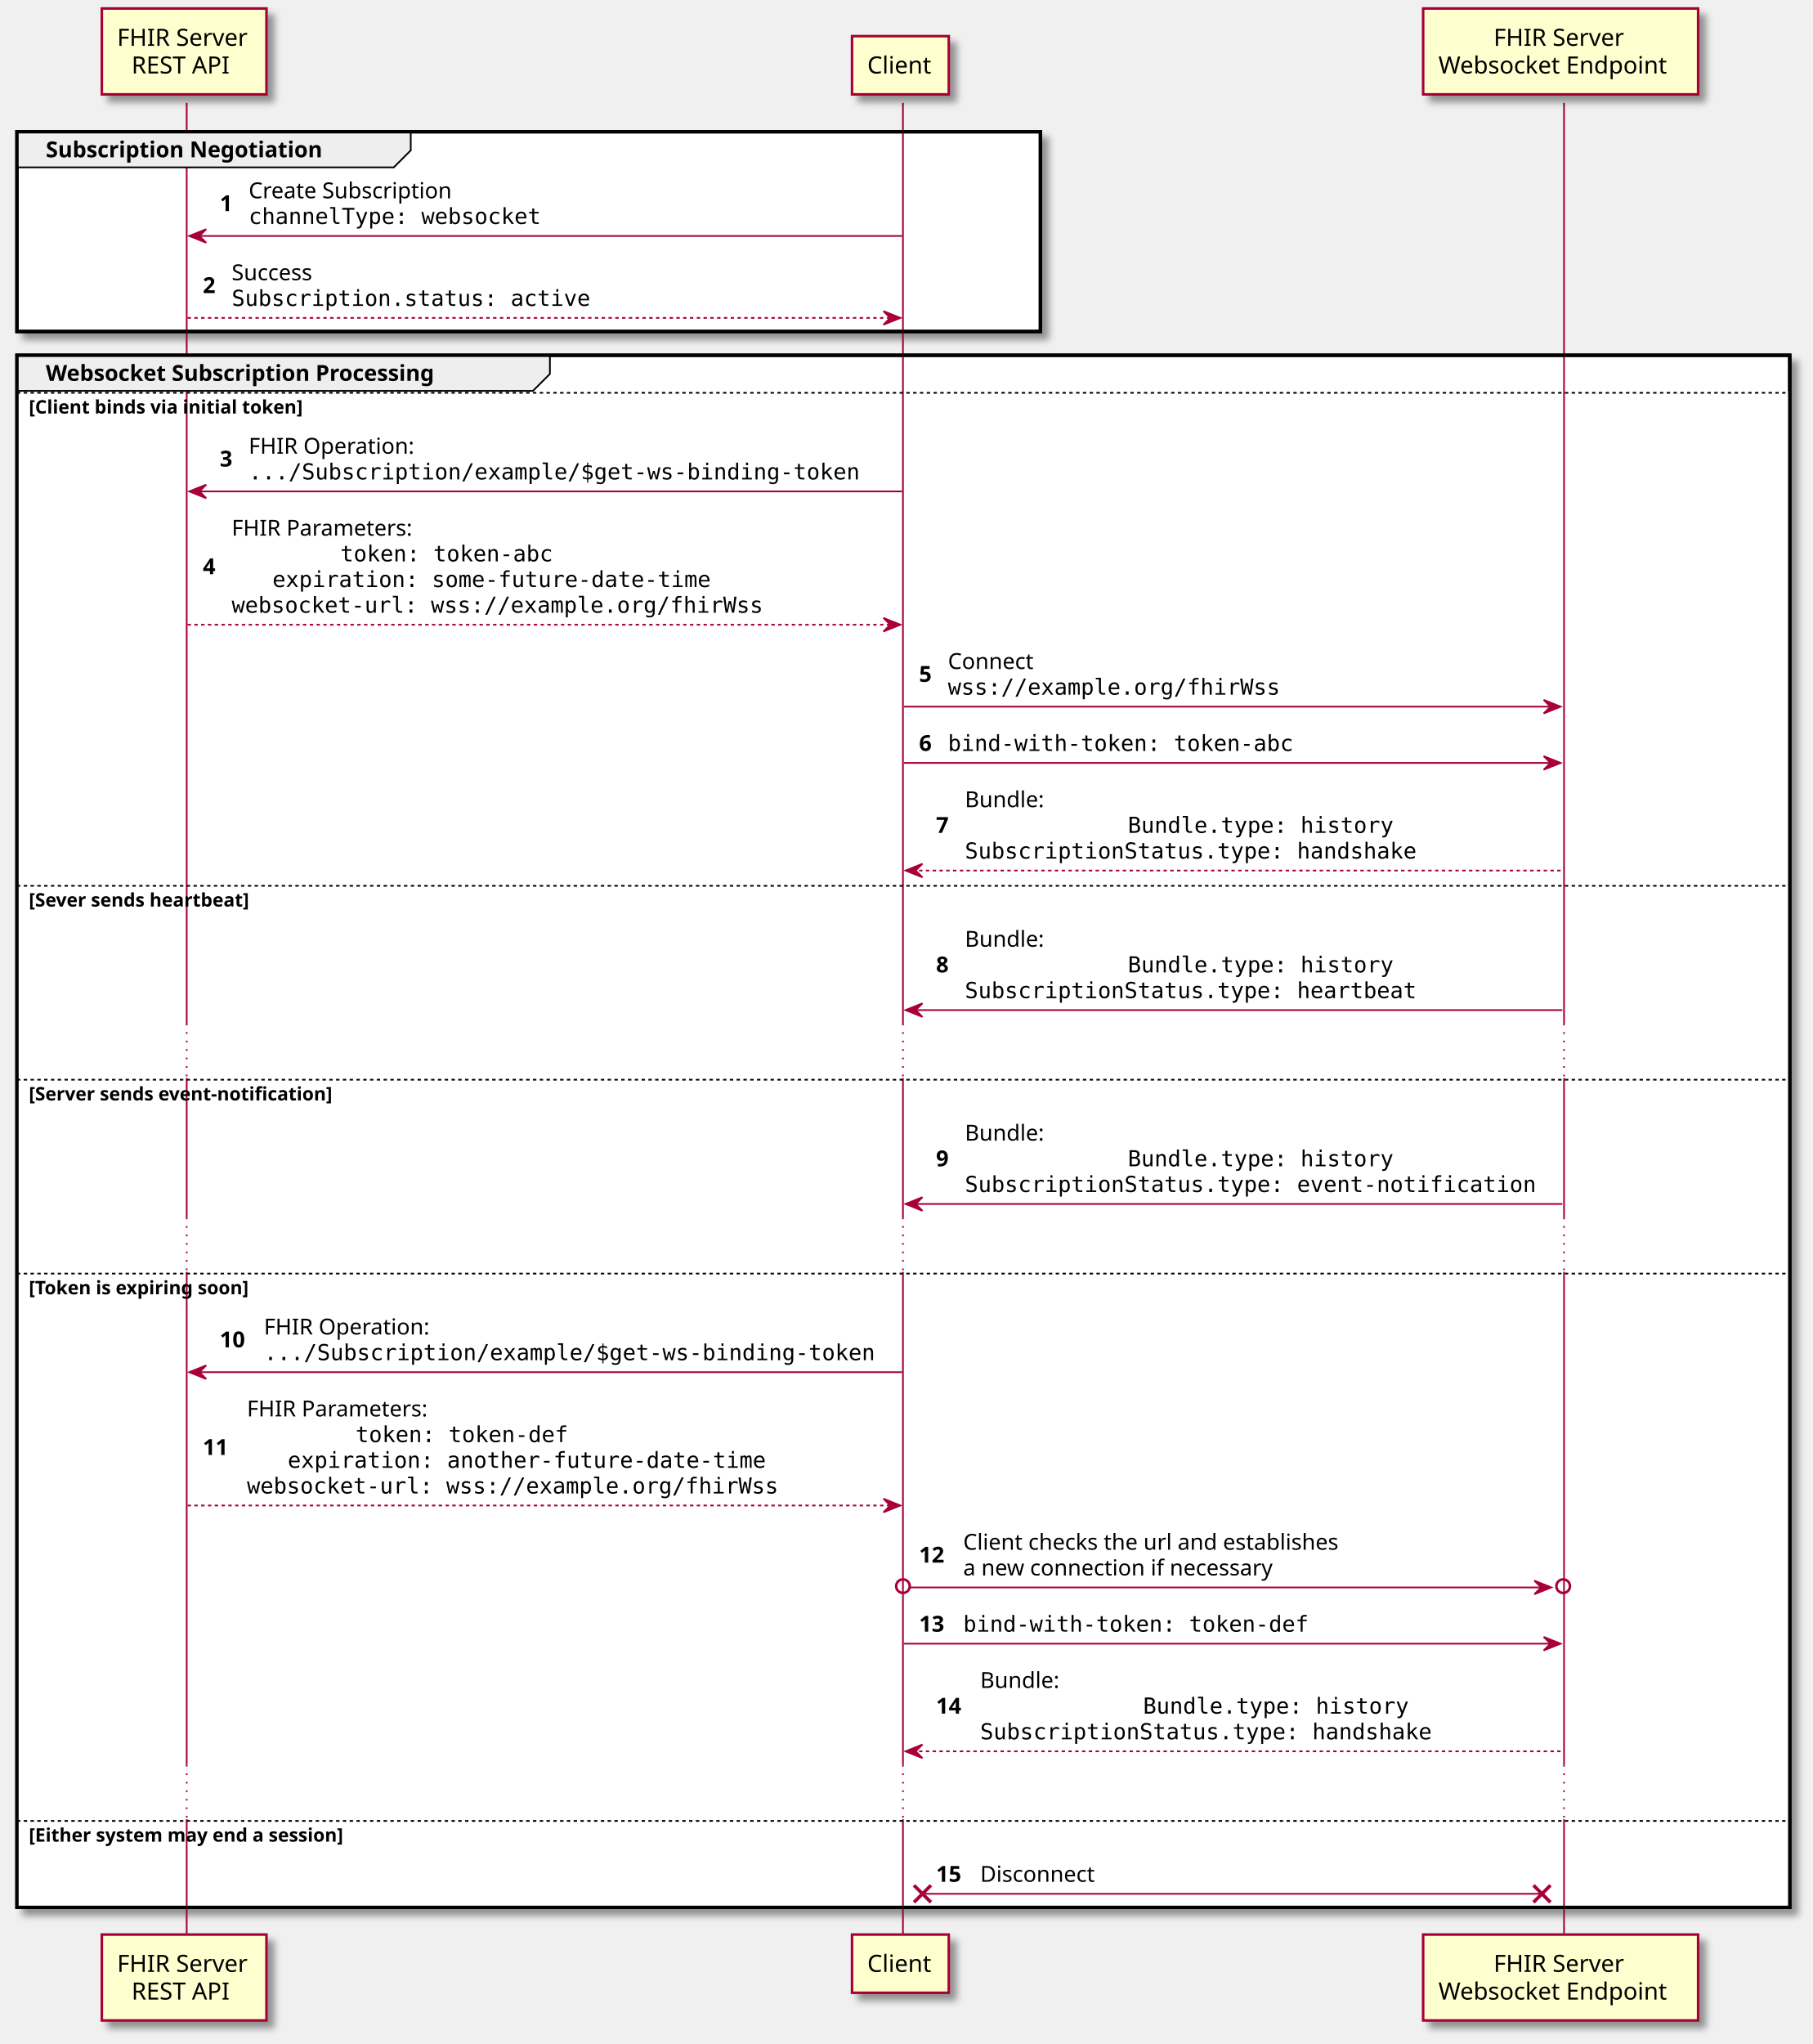
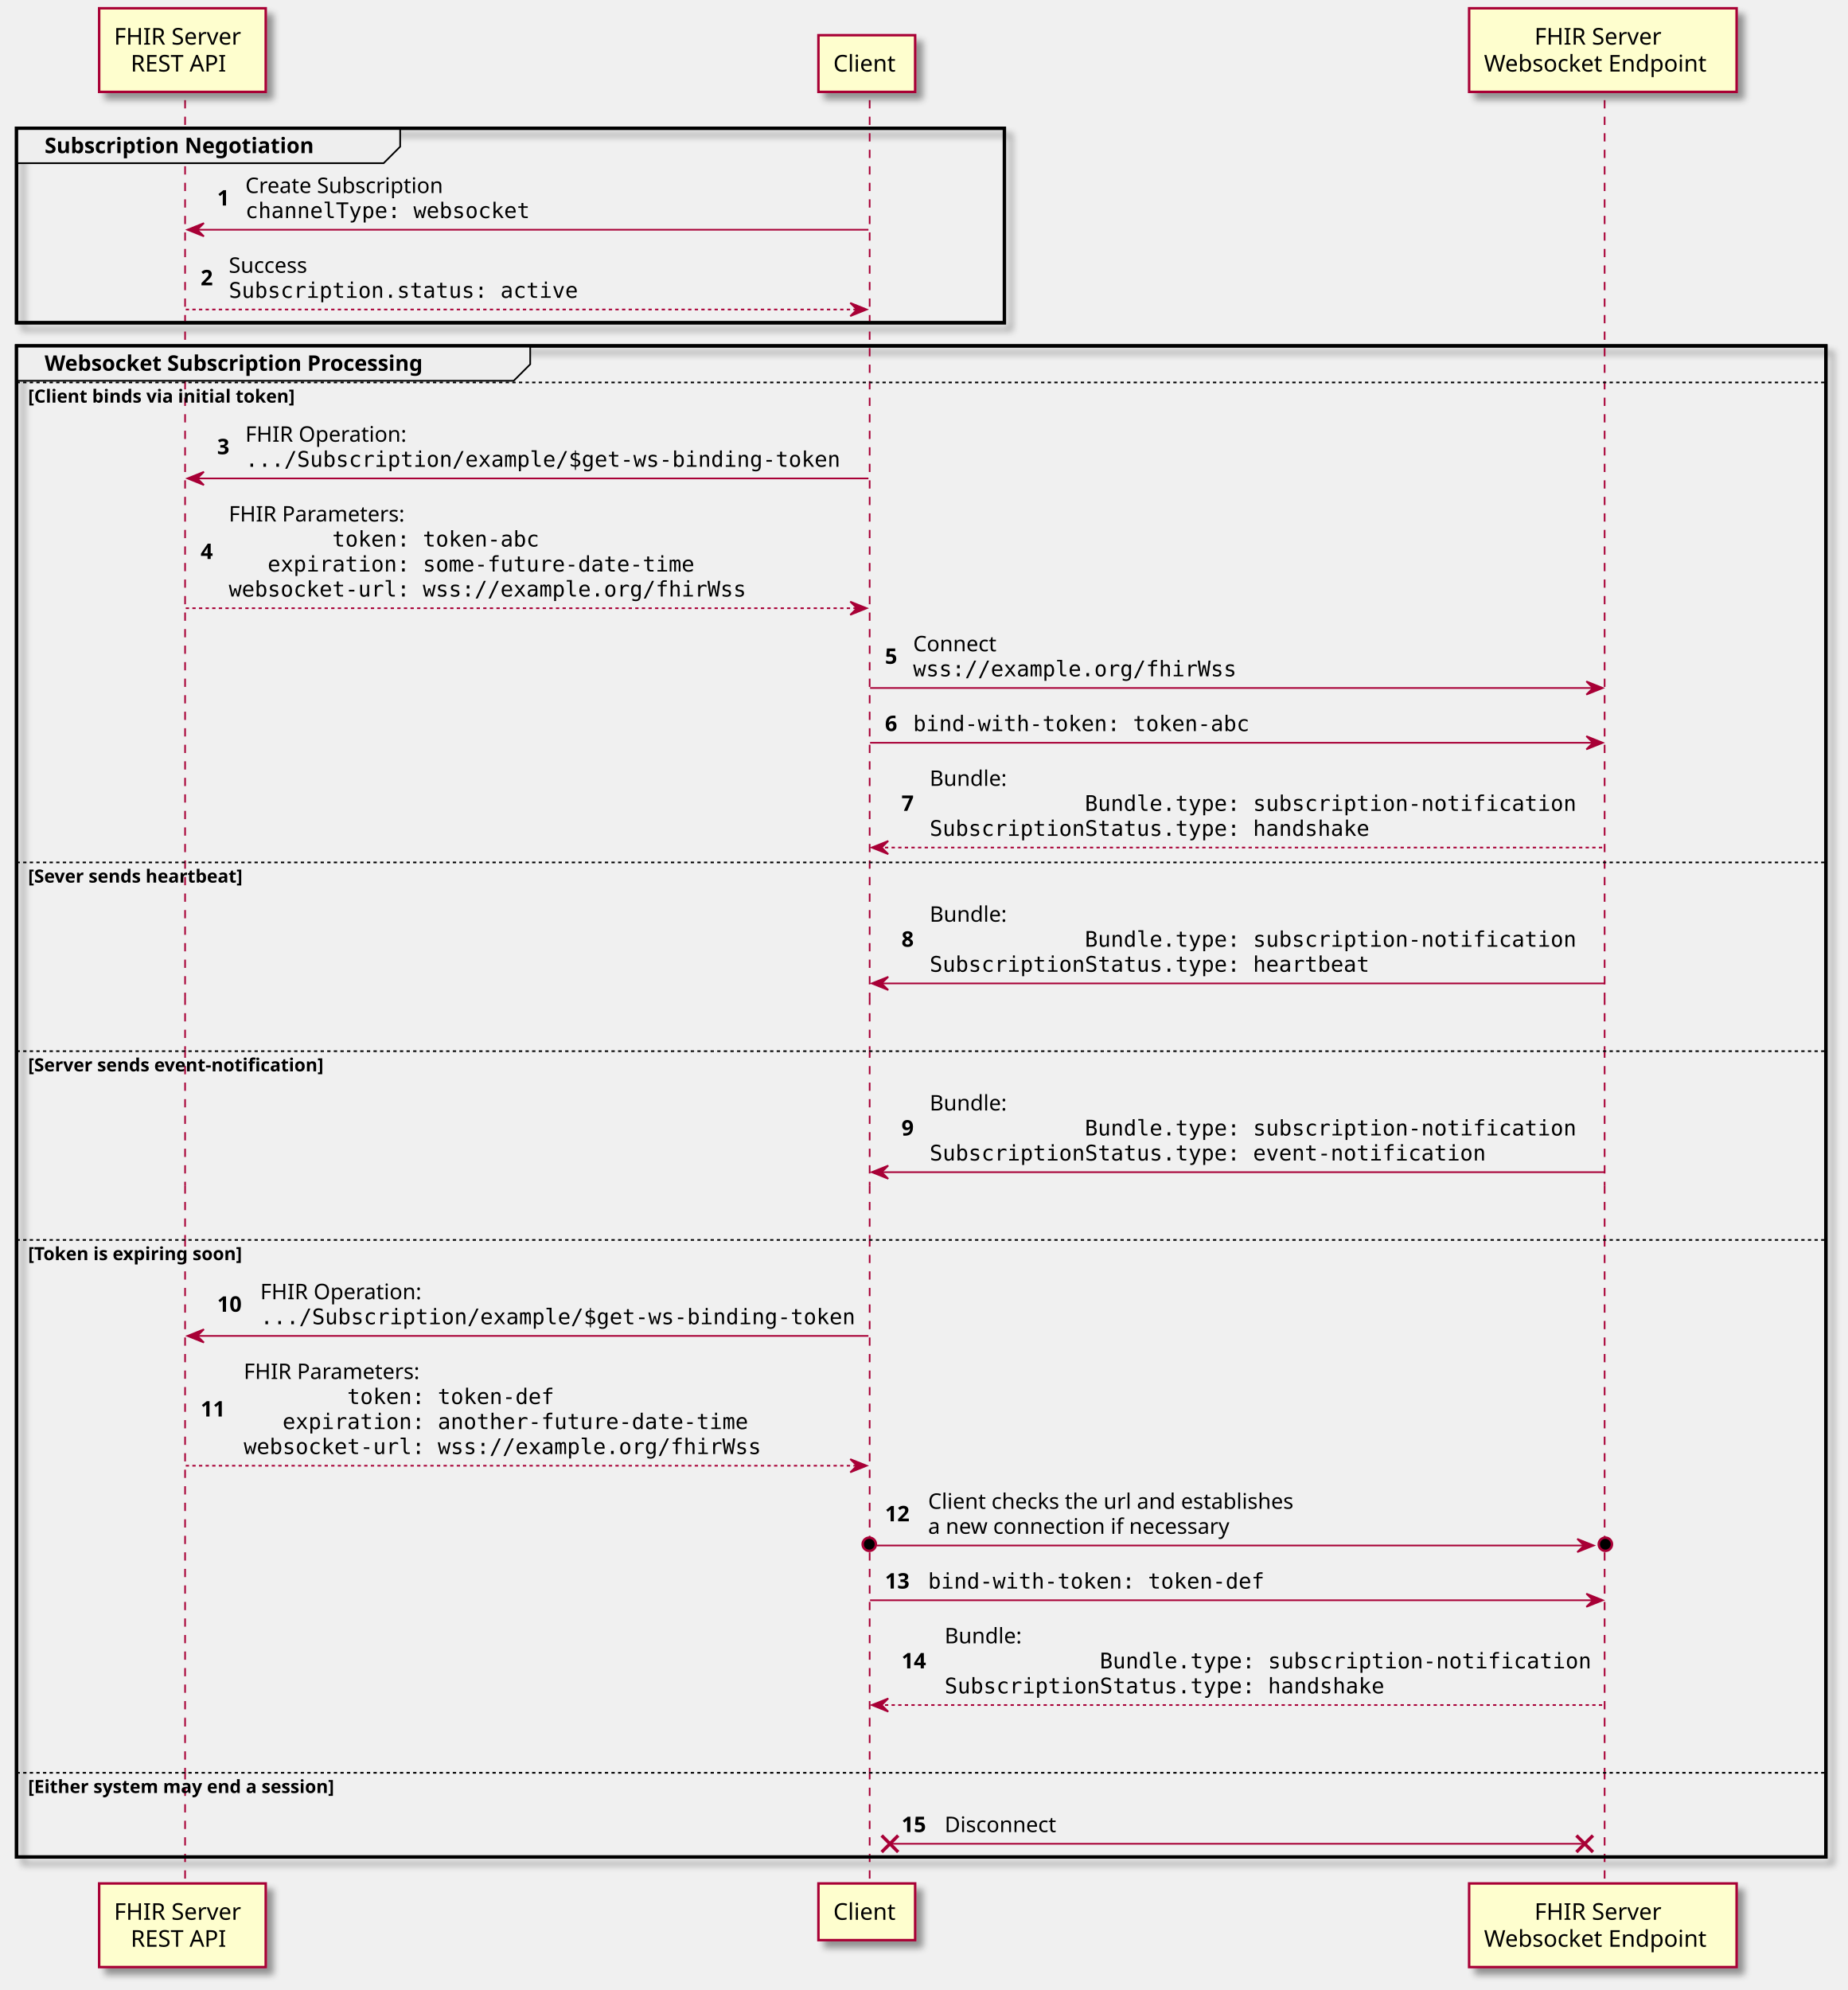
- <svg xmlns="http://www.w3.org/2000/svg" contentScriptType="application/ecmascript" contentStyleType="text/css" height="1204px" preserveAspectRatio="none" style="width:1068px;height:1204px;background:#FFFFFF;" version="1.1" viewBox="0 0 1068 1204" width="1068px" zoomAndPan="magnify">
+ <svg xmlns="http://www.w3.org/2000/svg" contentStyleType="text/css" data-diagram-type="SEQUENCE" height="1204px" preserveAspectRatio="none" style="width:1118px;height:1204px;background:#FFFFFF;" version="1.1" viewBox="0 0 1118 1204" width="1118px" zoomAndPan="magnify">
  <defs>
-     <filter height="300%" id="fy36cnlqep87o" width="300%" x="-1" y="-1">
-       <feGaussianBlur result="blurOut" stdDeviation="2.0" />
+     <filter height="300%" id="fq56kg3am8pe8" width="300%" x="-1" y="-1">
+       <feGaussianBlur result="blurOut" stdDeviation="2" />
      <feColorMatrix in="blurOut" result="blurOut2" type="matrix" values="0 0 0 0 0 0 0 0 0 0 0 0 0 0 0 0 0 0 .4 0" />
-       <feOffset dx="4.0" dy="4.0" in="blurOut2" result="blurOut3" />
+       <feOffset dx="4" dy="4" in="blurOut2" result="blurOut3" />
      <feBlend in="SourceGraphic" in2="blurOut3" mode="normal" />
    </filter>
  </defs>
  <g>
-     <rect fill="#FFFFFF" filter="url(#fy36cnlqep87o)" height="117.664" style="stroke:#000000;stroke-width:2.0;" width="603" x="10" y="77.594" />
-     <rect fill="#FFFFFF" filter="url(#fy36cnlqep87o)" height="914.273" style="stroke:#000000;stroke-width:2.0;" width="1044.5" x="10" y="209.258" />
-     <rect fill="#FFFFFF" height="290.398" style="stroke:none;stroke-width:1.0;" width="1044.5" x="10" y="230.391" />
-     <rect fill="#FFFFFF" height="114.203" style="stroke:none;stroke-width:1.0;" width="1044.5" x="10" y="520.789" />
-     <rect fill="#FFFFFF" height="114.203" style="stroke:none;stroke-width:1.0;" width="1044.5" x="10" y="634.992" />
-     <rect fill="#FFFFFF" height="322.398" style="stroke:none;stroke-width:1.0;" width="1044.5" x="10" y="749.195" />
-     <rect fill="#FFFFFF" height="51.938" style="stroke:none;stroke-width:1.0;" width="1044.5" x="10" y="1071.594" />
-     <line style="stroke:#A80036;stroke-width:1.0;" x1="110" x2="110" y1="60.594" y2="602.992" />
-     <line style="stroke:#A80036;stroke-width:1.0;stroke-dasharray:1.0,4.0;" x1="110" x2="110" y1="602.992" y2="634.992" />
-     <line style="stroke:#A80036;stroke-width:1.0;" x1="110" x2="110" y1="634.992" y2="717.195" />
-     <line style="stroke:#A80036;stroke-width:1.0;stroke-dasharray:1.0,4.0;" x1="110" x2="110" y1="717.195" y2="749.195" />
-     <line style="stroke:#A80036;stroke-width:1.0;" x1="110" x2="110" y1="749.195" y2="1039.594" />
-     <line style="stroke:#A80036;stroke-width:1.0;stroke-dasharray:1.0,4.0;" x1="110" x2="110" y1="1039.594" y2="1071.594" />
-     <line style="stroke:#A80036;stroke-width:1.0;" x1="110" x2="110" y1="1071.594" y2="1140.531" />
-     <line style="stroke:#A80036;stroke-width:1.0;" x1="532" x2="532" y1="60.594" y2="602.992" />
-     <line style="stroke:#A80036;stroke-width:1.0;stroke-dasharray:1.0,4.0;" x1="532" x2="532" y1="602.992" y2="634.992" />
-     <line style="stroke:#A80036;stroke-width:1.0;" x1="532" x2="532" y1="634.992" y2="717.195" />
-     <line style="stroke:#A80036;stroke-width:1.0;stroke-dasharray:1.0,4.0;" x1="532" x2="532" y1="717.195" y2="749.195" />
-     <line style="stroke:#A80036;stroke-width:1.0;" x1="532" x2="532" y1="749.195" y2="1039.594" />
-     <line style="stroke:#A80036;stroke-width:1.0;stroke-dasharray:1.0,4.0;" x1="532" x2="532" y1="1039.594" y2="1071.594" />
-     <line style="stroke:#A80036;stroke-width:1.0;" x1="532" x2="532" y1="1071.594" y2="1140.531" />
-     <line style="stroke:#A80036;stroke-width:1.0;" x1="921.5" x2="921.5" y1="60.594" y2="602.992" />
-     <line style="stroke:#A80036;stroke-width:1.0;stroke-dasharray:1.0,4.0;" x1="921.5" x2="921.5" y1="602.992" y2="634.992" />
-     <line style="stroke:#A80036;stroke-width:1.0;" x1="921.5" x2="921.5" y1="634.992" y2="717.195" />
-     <line style="stroke:#A80036;stroke-width:1.0;stroke-dasharray:1.0,4.0;" x1="921.5" x2="921.5" y1="717.195" y2="749.195" />
-     <line style="stroke:#A80036;stroke-width:1.0;" x1="921.5" x2="921.5" y1="749.195" y2="1039.594" />
-     <line style="stroke:#A80036;stroke-width:1.0;stroke-dasharray:1.0,4.0;" x1="921.5" x2="921.5" y1="1039.594" y2="1071.594" />
-     <line style="stroke:#A80036;stroke-width:1.0;" x1="921.5" x2="921.5" y1="1071.594" y2="1140.531" />
-     <rect fill="#FEFECE" filter="url(#fy36cnlqep87o)" height="50.594" style="stroke:#A80036;stroke-width:1.5;" width="97" x="60" y="5" />
-     <text fill="#000000" font-family="sans-serif" font-size="14" lengthAdjust="spacing" textLength="79" x="69" y="26.995">FHIR Server</text>
-     <text fill="#000000" font-family="sans-serif" font-size="14" lengthAdjust="spacing" textLength="62" x="77.5" y="43.292">REST API</text>
-     <rect fill="#FEFECE" filter="url(#fy36cnlqep87o)" height="50.594" style="stroke:#A80036;stroke-width:1.5;" width="97" x="60" y="1139.531" />
-     <text fill="#000000" font-family="sans-serif" font-size="14" lengthAdjust="spacing" textLength="79" x="69" y="1161.526">FHIR Server</text>
-     <text fill="#000000" font-family="sans-serif" font-size="14" lengthAdjust="spacing" textLength="62" x="77.5" y="1177.823">REST API</text>
-     <rect fill="#FEFECE" filter="url(#fy36cnlqep87o)" height="34.297" style="stroke:#A80036;stroke-width:1.5;" width="57" x="502" y="21.297" />
-     <text fill="#000000" font-family="sans-serif" font-size="14" lengthAdjust="spacing" textLength="39" x="511" y="43.292">Client</text>
-     <rect fill="#FEFECE" filter="url(#fy36cnlqep87o)" height="34.297" style="stroke:#A80036;stroke-width:1.5;" width="57" x="502" y="1139.531" />
-     <text fill="#000000" font-family="sans-serif" font-size="14" lengthAdjust="spacing" textLength="39" x="511" y="1161.526">Client</text>
-     <rect fill="#FEFECE" filter="url(#fy36cnlqep87o)" height="50.594" style="stroke:#A80036;stroke-width:1.5;" width="162" x="838.5" y="5" />
-     <text fill="#000000" font-family="sans-serif" font-size="14" lengthAdjust="spacing" textLength="79" x="880" y="26.995">FHIR Server</text>
-     <text fill="#000000" font-family="sans-serif" font-size="14" lengthAdjust="spacing" textLength="144" x="847.5" y="43.292">Websocket Endpoint</text>
-     <rect fill="#FEFECE" filter="url(#fy36cnlqep87o)" height="50.594" style="stroke:#A80036;stroke-width:1.5;" width="162" x="838.5" y="1139.531" />
-     <text fill="#000000" font-family="sans-serif" font-size="14" lengthAdjust="spacing" textLength="79" x="880" y="1161.526">FHIR Server</text>
-     <text fill="#000000" font-family="sans-serif" font-size="14" lengthAdjust="spacing" textLength="144" x="847.5" y="1177.823">Websocket Endpoint</text>
-     <path d="M10,77.594 L242,77.594 L242,88.594 L232,98.594 L10,98.594 L10,77.594 " fill="#EEEEEE" style="stroke:#000000;stroke-width:1.0;" />
-     <rect fill="none" height="117.664" style="stroke:#000000;stroke-width:2.0;" width="603" x="10" y="77.594" />
-     <text fill="#000000" font-family="sans-serif" font-size="13" font-weight="bold" lengthAdjust="spacing" textLength="183" x="27" y="92.661">Subscription Negotiation</text>
-     <polygon fill="#A80036" points="121.5,134.992,111.5,138.992,121.5,142.992,117.5,138.992" style="stroke:#A80036;stroke-width:1.0;" />
-     <line style="stroke:#A80036;stroke-width:1.0;" x1="115.5" x2="531.5" y1="138.992" y2="138.992" />
-     <text fill="#000000" font-family="sans-serif" font-size="13" font-weight="bold" lengthAdjust="spacing" textLength="9" x="129.5" y="124.36">1</text>
-     <text fill="#000000" font-family="sans-serif" font-size="13" lengthAdjust="spacing" textLength="126" x="146.5" y="116.793">Create Subscription</text>
-     <text fill="#000000" font-family="monospace" font-size="13" lengthAdjust="spacing" textLength="176" x="146.5" y="131.926">channelType: websocket</text>
-     <polygon fill="#A80036" points="520.5,183.258,530.5,187.258,520.5,191.258,524.5,187.258" style="stroke:#A80036;stroke-width:1.0;" />
-     <line style="stroke:#A80036;stroke-width:1.0;stroke-dasharray:2.0,2.0;" x1="110.5" x2="526.5" y1="187.258" y2="187.258" />
-     <text fill="#000000" font-family="sans-serif" font-size="13" font-weight="bold" lengthAdjust="spacing" textLength="9" x="119.5" y="172.625">2</text>
-     <text fill="#000000" font-family="sans-serif" font-size="13" lengthAdjust="spacing" textLength="53" x="136.5" y="165.059">Success</text>
-     <text fill="#000000" font-family="monospace" font-size="13" lengthAdjust="spacing" textLength="216" x="136.5" y="180.192">Subscription.status: active</text>
-     <path d="M10,209.258 L324,209.258 L324,220.258 L314,230.258 L10,230.258 L10,209.258 " fill="#EEEEEE" style="stroke:#000000;stroke-width:1.0;" />
-     <rect fill="none" height="914.273" style="stroke:#000000;stroke-width:2.0;" width="1044.5" x="10" y="209.258" />
-     <text fill="#000000" font-family="sans-serif" font-size="13" font-weight="bold" lengthAdjust="spacing" textLength="265" x="27" y="224.325">Websocket Subscription Processing</text>
-     <line style="stroke:#000000;stroke-width:1.0;stroke-dasharray:2.0,2.0;" x1="10" x2="1054.5" y1="231.391" y2="231.391" />
-     <text fill="#000000" font-family="sans-serif" font-size="11" font-weight="bold" lengthAdjust="spacing" textLength="191" x="17" y="243.601">[Client binds via initial token]</text>
-     <polygon fill="#A80036" points="121.5,285.461,111.5,289.461,121.5,293.461,117.5,289.461" style="stroke:#A80036;stroke-width:1.0;" />
-     <line style="stroke:#A80036;stroke-width:1.0;" x1="115.5" x2="531.5" y1="289.461" y2="289.461" />
-     <text fill="#000000" font-family="sans-serif" font-size="13" font-weight="bold" lengthAdjust="spacing" textLength="9" x="129.5" y="274.829">3</text>
-     <text fill="#000000" font-family="sans-serif" font-size="13" lengthAdjust="spacing" textLength="99" x="146.5" y="267.262">FHIR Operation:</text>
-     <text fill="#000000" font-family="monospace" font-size="13" lengthAdjust="spacing" textLength="368" x="146.5" y="282.395">.../Subscription/example/$get-ws-binding-token</text>
-     <polygon fill="#A80036" points="520.5,363.992,530.5,367.992,520.5,371.992,524.5,367.992" style="stroke:#A80036;stroke-width:1.0;" />
-     <line style="stroke:#A80036;stroke-width:1.0;stroke-dasharray:2.0,2.0;" x1="110.5" x2="526.5" y1="367.992" y2="367.992" />
-     <text fill="#000000" font-family="sans-serif" font-size="13" font-weight="bold" lengthAdjust="spacing" textLength="9" x="119.5" y="338.227">4</text>
-     <text fill="#000000" font-family="sans-serif" font-size="13" lengthAdjust="spacing" textLength="111" x="136.5" y="315.528">FHIR Parameters:</text>
-     <text fill="#000000" font-family="monospace" font-size="13" lengthAdjust="spacing" textLength="128" x="200.5" y="330.661">token: token-abc</text>
-     <text fill="#000000" font-family="monospace" font-size="13" lengthAdjust="spacing" textLength="264" x="160.5" y="345.793">expiration: some-future-date-time</text>
-     <text fill="#000000" font-family="monospace" font-size="13" lengthAdjust="spacing" textLength="328" x="136.5" y="360.926">websocket-url: wss://example.org/fhirWss</text>
-     <polygon fill="#A80036" points="909.5,412.258,919.5,416.258,909.5,420.258,913.5,416.258" style="stroke:#A80036;stroke-width:1.0;" />
-     <line style="stroke:#A80036;stroke-width:1.0;" x1="532.5" x2="915.5" y1="416.258" y2="416.258" />
-     <text fill="#000000" font-family="sans-serif" font-size="13" font-weight="bold" lengthAdjust="spacing" textLength="9" x="541.5" y="401.625">5</text>
-     <text fill="#000000" font-family="sans-serif" font-size="13" lengthAdjust="spacing" textLength="53" x="558.5" y="394.059">Connect</text>
-     <text fill="#000000" font-family="monospace" font-size="13" lengthAdjust="spacing" textLength="208" x="558.5" y="409.192">wss://example.org/fhirWss</text>
-     <polygon fill="#A80036" points="909.5,445.391,919.5,449.391,909.5,453.391,913.5,449.391" style="stroke:#A80036;stroke-width:1.0;" />
-     <line style="stroke:#A80036;stroke-width:1.0;" x1="532.5" x2="915.5" y1="449.391" y2="449.391" />
-     <text fill="#000000" font-family="sans-serif" font-size="13" font-weight="bold" lengthAdjust="spacing" textLength="9" x="541.5" y="442.325">6</text>
-     <text fill="#000000" font-family="monospace" font-size="13" lengthAdjust="spacing" textLength="208" x="558.5" y="442.325">bind-with-token: token-abc</text>
-     <polygon fill="#A80036" points="543.5,508.789,533.5,512.789,543.5,516.789,539.5,512.789" style="stroke:#A80036;stroke-width:1.0;" />
-     <line style="stroke:#A80036;stroke-width:1.0;stroke-dasharray:2.0,2.0;" x1="537.5" x2="920.5" y1="512.789" y2="512.789" />
-     <text fill="#000000" font-family="sans-serif" font-size="13" font-weight="bold" lengthAdjust="spacing" textLength="9" x="551.5" y="490.59">7</text>
-     <text fill="#000000" font-family="sans-serif" font-size="13" lengthAdjust="spacing" textLength="48" x="568.5" y="475.457">Bundle:</text>
-     <text fill="#000000" font-family="monospace" font-size="13" lengthAdjust="spacing" textLength="160" x="664.5" y="490.59">Bundle.type: history</text>
-     <text fill="#000000" font-family="monospace" font-size="13" lengthAdjust="spacing" textLength="272" x="568.5" y="505.723">SubscriptionStatus.type: handshake</text>
-     <line style="stroke:#000000;stroke-width:1.0;stroke-dasharray:2.0,2.0;" x1="10" x2="1054.5" y1="521.789" y2="521.789" />
-     <text fill="#000000" font-family="sans-serif" font-size="11" font-weight="bold" lengthAdjust="spacing" textLength="155" x="17" y="534">[Sever sends heartbeat]</text>
-     <polygon fill="#A80036" points="543.5,590.992,533.5,594.992,543.5,598.992,539.5,594.992" style="stroke:#A80036;stroke-width:1.0;" />
-     <line style="stroke:#A80036;stroke-width:1.0;" x1="537.5" x2="920.5" y1="594.992" y2="594.992" />
-     <text fill="#000000" font-family="sans-serif" font-size="13" font-weight="bold" lengthAdjust="spacing" textLength="9" x="551.5" y="572.793">8</text>
-     <text fill="#000000" font-family="sans-serif" font-size="13" lengthAdjust="spacing" textLength="48" x="568.5" y="557.661">Bundle:</text>
-     <text fill="#000000" font-family="monospace" font-size="13" lengthAdjust="spacing" textLength="160" x="664.5" y="572.793">Bundle.type: history</text>
-     <text fill="#000000" font-family="monospace" font-size="13" lengthAdjust="spacing" textLength="272" x="568.5" y="587.926">SubscriptionStatus.type: heartbeat</text>
-     <line style="stroke:#000000;stroke-width:1.0;stroke-dasharray:2.0,2.0;" x1="10" x2="1054.5" y1="635.992" y2="635.992" />
-     <text fill="#000000" font-family="sans-serif" font-size="11" font-weight="bold" lengthAdjust="spacing" textLength="212" x="17" y="648.203">[Server sends event-notification]</text>
-     <polygon fill="#A80036" points="543.5,705.195,533.5,709.195,543.5,713.195,539.5,709.195" style="stroke:#A80036;stroke-width:1.0;" />
-     <line style="stroke:#A80036;stroke-width:1.0;" x1="537.5" x2="920.5" y1="709.195" y2="709.195" />
-     <text fill="#000000" font-family="sans-serif" font-size="13" font-weight="bold" lengthAdjust="spacing" textLength="9" x="551.5" y="686.997">9</text>
-     <text fill="#000000" font-family="sans-serif" font-size="13" lengthAdjust="spacing" textLength="48" x="568.5" y="671.864">Bundle:</text>
-     <text fill="#000000" font-family="monospace" font-size="13" lengthAdjust="spacing" textLength="160" x="664.5" y="686.997">Bundle.type: history</text>
-     <text fill="#000000" font-family="monospace" font-size="13" lengthAdjust="spacing" textLength="344" x="568.5" y="702.129">SubscriptionStatus.type: event-notification</text>
-     <line style="stroke:#000000;stroke-width:1.0;stroke-dasharray:2.0,2.0;" x1="10" x2="1054.5" y1="750.195" y2="750.195" />
-     <text fill="#000000" font-family="sans-serif" font-size="11" font-weight="bold" lengthAdjust="spacing" textLength="155" x="17" y="762.406">[Token is expiring soon]</text>
-     <polygon fill="#A80036" points="121.5,804.266,111.5,808.266,121.5,812.266,117.5,808.266" style="stroke:#A80036;stroke-width:1.0;" />
-     <line style="stroke:#A80036;stroke-width:1.0;" x1="115.5" x2="531.5" y1="808.266" y2="808.266" />
-     <text fill="#000000" font-family="sans-serif" font-size="13" font-weight="bold" lengthAdjust="spacing" textLength="18" x="129.5" y="793.633">10</text>
-     <text fill="#000000" font-family="sans-serif" font-size="13" lengthAdjust="spacing" textLength="99" x="155.5" y="786.067">FHIR Operation:</text>
-     <text fill="#000000" font-family="monospace" font-size="13" lengthAdjust="spacing" textLength="368" x="155.5" y="801.2">.../Subscription/example/$get-ws-binding-token</text>
-     <polygon fill="#A80036" points="520.5,882.797,530.5,886.797,520.5,890.797,524.5,886.797" style="stroke:#A80036;stroke-width:1.0;" />
-     <line style="stroke:#A80036;stroke-width:1.0;stroke-dasharray:2.0,2.0;" x1="110.5" x2="526.5" y1="886.797" y2="886.797" />
-     <text fill="#000000" font-family="sans-serif" font-size="13" font-weight="bold" lengthAdjust="spacing" textLength="18" x="119.5" y="857.032">11</text>
-     <text fill="#000000" font-family="sans-serif" font-size="13" lengthAdjust="spacing" textLength="111" x="145.5" y="834.332">FHIR Parameters:</text>
-     <text fill="#000000" font-family="monospace" font-size="13" lengthAdjust="spacing" textLength="128" x="209.5" y="849.465">token: token-def</text>
-     <text fill="#000000" font-family="monospace" font-size="13" lengthAdjust="spacing" textLength="288" x="169.5" y="864.598">expiration: another-future-date-time</text>
-     <text fill="#000000" font-family="monospace" font-size="13" lengthAdjust="spacing" textLength="328" x="145.5" y="879.731">websocket-url: wss://example.org/fhirWss</text>
-     <ellipse cx="532" cy="934.312" rx="4" ry="4" style="stroke:#A80036;stroke-width:1.5;fill:none;" />
-     <ellipse cx="921" cy="934.312" rx="4" ry="4" style="stroke:#A80036;stroke-width:1.5;fill:none;" />
-     <polygon fill="#A80036" points="904,931.062,914,935.062,904,939.062,908,935.062" style="stroke:#A80036;stroke-width:1.0;" />
-     <line style="stroke:#A80036;stroke-width:1.0;" x1="536.5" x2="910" y1="935.062" y2="935.062" />
-     <text fill="#000000" font-family="sans-serif" font-size="13" font-weight="bold" lengthAdjust="spacing" textLength="18" x="541.5" y="920.43">12</text>
-     <text fill="#000000" font-family="sans-serif" font-size="13" lengthAdjust="spacing" textLength="233" x="567.5" y="912.864">Client checks the url and establishes</text>
-     <text fill="#000000" font-family="sans-serif" font-size="13" lengthAdjust="spacing" textLength="191" x="567.5" y="927.997">a new connection if necessary</text>
-     <polygon fill="#A80036" points="909.5,964.195,919.5,968.195,909.5,972.195,913.5,968.195" style="stroke:#A80036;stroke-width:1.0;" />
-     <line style="stroke:#A80036;stroke-width:1.0;" x1="532.5" x2="915.5" y1="968.195" y2="968.195" />
-     <text fill="#000000" font-family="sans-serif" font-size="13" font-weight="bold" lengthAdjust="spacing" textLength="18" x="541.5" y="961.129">13</text>
-     <text fill="#000000" font-family="monospace" font-size="13" lengthAdjust="spacing" textLength="208" x="567.5" y="961.129">bind-with-token: token-def</text>
-     <polygon fill="#A80036" points="543.5,1027.594,533.5,1031.594,543.5,1035.594,539.5,1031.594" style="stroke:#A80036;stroke-width:1.0;" />
-     <line style="stroke:#A80036;stroke-width:1.0;stroke-dasharray:2.0,2.0;" x1="537.5" x2="920.5" y1="1031.594" y2="1031.594" />
-     <text fill="#000000" font-family="sans-serif" font-size="13" font-weight="bold" lengthAdjust="spacing" textLength="18" x="551.5" y="1009.395">14</text>
-     <text fill="#000000" font-family="sans-serif" font-size="13" lengthAdjust="spacing" textLength="48" x="577.5" y="994.262">Bundle:</text>
-     <text fill="#000000" font-family="monospace" font-size="13" lengthAdjust="spacing" textLength="160" x="673.5" y="1009.395">Bundle.type: history</text>
-     <text fill="#000000" font-family="monospace" font-size="13" lengthAdjust="spacing" textLength="272" x="577.5" y="1024.528">SubscriptionStatus.type: handshake</text>
-     <line style="stroke:#000000;stroke-width:1.0;stroke-dasharray:2.0,2.0;" x1="10" x2="1054.5" y1="1072.594" y2="1072.594" />
-     <text fill="#000000" font-family="sans-serif" font-size="11" font-weight="bold" lengthAdjust="spacing" textLength="220" x="17" y="1084.804">[Either system may end a session]</text>
-     <line style="stroke:#A80036;stroke-width:2.0;" x1="538.5" x2="548.5" y1="1110.531" y2="1120.531" />
-     <line style="stroke:#A80036;stroke-width:2.0;" x1="538.5" x2="548.5" y1="1120.531" y2="1110.531" />
-     <line style="stroke:#A80036;stroke-width:2.0;" x1="903.5" x2="913.5" y1="1110.531" y2="1120.531" />
-     <line style="stroke:#A80036;stroke-width:2.0;" x1="903.5" x2="913.5" y1="1120.531" y2="1110.531" />
-     <line style="stroke:#A80036;stroke-width:1.0;" x1="544.5" x2="908.5" y1="1115.531" y2="1115.531" />
-     <text fill="#000000" font-family="sans-serif" font-size="13" font-weight="bold" lengthAdjust="spacing" textLength="18" x="551.5" y="1108.465">15</text>
-     <text fill="#000000" font-family="sans-serif" font-size="13" lengthAdjust="spacing" textLength="71" x="577.5" y="1108.465">Disconnect</text>
+     <rect fill="none" filter="url(#fq56kg3am8pe8)" height="117.664" style="stroke:#000000;stroke-width:2;" width="597.781" x="10" y="77.594" />
+     <rect fill="none" filter="url(#fq56kg3am8pe8)" height="914.273" style="stroke:#000000;stroke-width:2;" width="1094.874" x="10" y="209.258" />
+     <g>
+       <rect fill="#000000" fill-opacity="0" height="542.398" width="8" x="108.398" y="60.594" />
+       <line style="stroke:#A80036;stroke-width:1;stroke-dasharray:5,5;" x1="112" x2="112" y1="60.594" y2="602.992" />
+     </g>
+     <line style="stroke:#A80036;stroke-width:1;stroke-dasharray:5,5;" x1="112" x2="112" y1="602.992" y2="634.992" />
+     <g>
+       <rect fill="#000000" fill-opacity="0" height="82.203" width="8" x="108.398" y="634.992" />
+       <line style="stroke:#A80036;stroke-width:1;stroke-dasharray:5,5;" x1="112" x2="112" y1="634.992" y2="717.195" />
+     </g>
+     <line style="stroke:#A80036;stroke-width:1;stroke-dasharray:5,5;" x1="112" x2="112" y1="717.195" y2="749.195" />
+     <g>
+       <rect fill="#000000" fill-opacity="0" height="290.398" width="8" x="108.398" y="749.195" />
+       <line style="stroke:#A80036;stroke-width:1;stroke-dasharray:5,5;" x1="112" x2="112" y1="749.195" y2="1039.594" />
+     </g>
+     <line style="stroke:#A80036;stroke-width:1;stroke-dasharray:5,5;" x1="112" x2="112" y1="1039.594" y2="1071.594" />
+     <g>
+       <rect fill="#000000" fill-opacity="0" height="68.938" width="8" x="108.398" y="1071.594" />
+       <line style="stroke:#A80036;stroke-width:1;stroke-dasharray:5,5;" x1="112" x2="112" y1="1071.594" y2="1140.531" />
+     </g>
+     <g>
+       <rect fill="#000000" fill-opacity="0" height="542.398" width="8" x="522.516" y="60.594" />
+       <line style="stroke:#A80036;stroke-width:1;stroke-dasharray:5,5;" x1="526.25" x2="526.25" y1="60.594" y2="602.992" />
+     </g>
+     <line style="stroke:#A80036;stroke-width:1;stroke-dasharray:5,5;" x1="526.25" x2="526.25" y1="602.992" y2="634.992" />
+     <g>
+       <rect fill="#000000" fill-opacity="0" height="82.203" width="8" x="522.516" y="634.992" />
+       <line style="stroke:#A80036;stroke-width:1;stroke-dasharray:5,5;" x1="526.25" x2="526.25" y1="634.992" y2="717.195" />
+     </g>
+     <line style="stroke:#A80036;stroke-width:1;stroke-dasharray:5,5;" x1="526.25" x2="526.25" y1="717.195" y2="749.195" />
+     <g>
+       <rect fill="#000000" fill-opacity="0" height="290.398" width="8" x="522.516" y="749.195" />
+       <line style="stroke:#A80036;stroke-width:1;stroke-dasharray:5,5;" x1="526.25" x2="526.25" y1="749.195" y2="1039.594" />
+     </g>
+     <line style="stroke:#A80036;stroke-width:1;stroke-dasharray:5,5;" x1="526.25" x2="526.25" y1="1039.594" y2="1071.594" />
+     <g>
+       <rect fill="#000000" fill-opacity="0" height="68.938" width="8" x="522.516" y="1071.594" />
+       <line style="stroke:#A80036;stroke-width:1;stroke-dasharray:5,5;" x1="526.25" x2="526.25" y1="1071.594" y2="1140.531" />
+     </g>
+     <g>
+       <rect fill="#000000" fill-opacity="0" height="542.398" width="8" x="967.939" y="60.594" />
+       <line style="stroke:#A80036;stroke-width:1;stroke-dasharray:5,5;" x1="971.005" x2="971.005" y1="60.594" y2="602.992" />
+     </g>
+     <line style="stroke:#A80036;stroke-width:1;stroke-dasharray:5,5;" x1="971.005" x2="971.005" y1="602.992" y2="634.992" />
+     <g>
+       <rect fill="#000000" fill-opacity="0" height="82.203" width="8" x="967.939" y="634.992" />
+       <line style="stroke:#A80036;stroke-width:1;stroke-dasharray:5,5;" x1="971.005" x2="971.005" y1="634.992" y2="717.195" />
+     </g>
+     <line style="stroke:#A80036;stroke-width:1;stroke-dasharray:5,5;" x1="971.005" x2="971.005" y1="717.195" y2="749.195" />
+     <g>
+       <rect fill="#000000" fill-opacity="0" height="290.398" width="8" x="967.939" y="749.195" />
+       <line style="stroke:#A80036;stroke-width:1;stroke-dasharray:5,5;" x1="971.005" x2="971.005" y1="749.195" y2="1039.594" />
+     </g>
+     <line style="stroke:#A80036;stroke-width:1;stroke-dasharray:5,5;" x1="971.005" x2="971.005" y1="1039.594" y2="1071.594" />
+     <g>
+       <rect fill="#000000" fill-opacity="0" height="68.938" width="8" x="967.939" y="1071.594" />
+       <line style="stroke:#A80036;stroke-width:1;stroke-dasharray:5,5;" x1="971.005" x2="971.005" y1="1071.594" y2="1140.531" />
+     </g>
+     <g class="participant participant-head" data-participant="S">
+       <rect fill="#FEFECE" filter="url(#fq56kg3am8pe8)" height="50.594" style="stroke:#A80036;stroke-width:1.5;" width="100.797" x="60" y="5" />
+       <text fill="#000000" font-family="sans-serif" font-size="14" lengthAdjust="spacing" textLength="82.797" x="69" y="26.995">FHIR Server</text>
+       <text fill="#000000" font-family="sans-serif" font-size="14" lengthAdjust="spacing" textLength="62.61" x="79.093" y="43.292">REST API</text>
+     </g>
+     <g class="participant participant-tail" data-participant="S">
+       <rect fill="#FEFECE" filter="url(#fq56kg3am8pe8)" height="50.594" style="stroke:#A80036;stroke-width:1.5;" width="100.797" x="60" y="1139.531" />
+       <text fill="#000000" font-family="sans-serif" font-size="14" lengthAdjust="spacing" textLength="82.797" x="69" y="1161.526">FHIR Server</text>
+       <text fill="#000000" font-family="sans-serif" font-size="14" lengthAdjust="spacing" textLength="62.61" x="79.093" y="1177.823">REST API</text>
+     </g>
+     <g class="participant participant-head" data-participant="C">
+       <rect fill="#FEFECE" filter="url(#fq56kg3am8pe8)" height="34.297" style="stroke:#A80036;stroke-width:1.5;" width="58.53" x="495.25" y="21.297" />
+       <text fill="#000000" font-family="sans-serif" font-size="14" lengthAdjust="spacing" textLength="40.53" x="504.25" y="43.292">Client</text>
+     </g>
+     <g class="participant participant-tail" data-participant="C">
+       <rect fill="#FEFECE" filter="url(#fq56kg3am8pe8)" height="34.297" style="stroke:#A80036;stroke-width:1.5;" width="58.53" x="495.25" y="1139.531" />
+       <text fill="#000000" font-family="sans-serif" font-size="14" lengthAdjust="spacing" textLength="40.53" x="504.25" y="1161.526">Client</text>
+     </g>
+     <g class="participant participant-head" data-participant="E">
+       <rect fill="#FEFECE" filter="url(#fq56kg3am8pe8)" height="50.594" style="stroke:#A80036;stroke-width:1.5;" width="161.869" x="889.005" y="5" />
+       <text fill="#000000" font-family="sans-serif" font-size="14" lengthAdjust="spacing" textLength="82.797" x="928.541" y="26.995">FHIR Server</text>
+       <text fill="#000000" font-family="sans-serif" font-size="14" lengthAdjust="spacing" textLength="143.869" x="898.005" y="43.292">Websocket Endpoint</text>
+     </g>
+     <g class="participant participant-tail" data-participant="E">
+       <rect fill="#FEFECE" filter="url(#fq56kg3am8pe8)" height="50.594" style="stroke:#A80036;stroke-width:1.5;" width="161.869" x="889.005" y="1139.531" />
+       <text fill="#000000" font-family="sans-serif" font-size="14" lengthAdjust="spacing" textLength="82.797" x="928.541" y="1161.526">FHIR Server</text>
+       <text fill="#000000" font-family="sans-serif" font-size="14" lengthAdjust="spacing" textLength="143.869" x="898.005" y="1177.823">Websocket Endpoint</text>
+     </g>
+     <path d="M10,77.594 L242.155,77.594 L242.155,88.727 L232.155,98.727 L10,98.727 L10,77.594" fill="#EEEEEE" style="stroke:#000000;stroke-width:1;" />
+     <rect fill="none" height="117.664" style="stroke:#000000;stroke-width:2;" width="597.781" x="10" y="77.594" />
+     <text fill="#000000" font-family="sans-serif" font-size="13" font-weight="bold" lengthAdjust="spacing" textLength="183.155" x="27" y="92.661">Subscription Negotiation</text>
+     <g class="message" data-participant-1="C" data-participant-2="S">
+       <polygon fill="#A80036" points="123.398,134.992,113.398,138.992,123.398,142.992,119.398,138.992" style="stroke:#A80036;stroke-width:1;" />
+       <line style="stroke:#A80036;stroke-width:1;" x1="117.398" x2="525.516" y1="138.992" y2="138.992" />
+       <text fill="#000000" font-family="sans-serif" font-size="13" font-weight="bold" lengthAdjust="spacing" textLength="9.045" x="131.398" y="124.36">1</text>
+       <text fill="#000000" font-family="sans-serif" font-size="13" lengthAdjust="spacing" textLength="128.388" x="148.444" y="116.793">Create Subscription</text>
+       <text fill="#000000" font-family="monospace" font-size="13" lengthAdjust="spacing" textLength="172.186" x="148.444" y="131.926">channelType: websocket</text>
+     </g>
+     <g class="message" data-participant-1="S" data-participant-2="C">
+       <polygon fill="#A80036" points="514.516,183.258,524.516,187.258,514.516,191.258,518.516,187.258" style="stroke:#A80036;stroke-width:1;" />
+       <line style="stroke:#A80036;stroke-width:1;stroke-dasharray:2,2;" x1="112.398" x2="520.516" y1="187.258" y2="187.258" />
+       <text fill="#000000" font-family="sans-serif" font-size="13" font-weight="bold" lengthAdjust="spacing" textLength="9.045" x="121.398" y="172.625">2</text>
+       <text fill="#000000" font-family="sans-serif" font-size="13" lengthAdjust="spacing" textLength="52.33" x="138.444" y="165.059">Success</text>
+       <text fill="#000000" font-family="monospace" font-size="13" lengthAdjust="spacing" textLength="211.32" x="138.444" y="180.192">Subscription.status: active</text>
+     </g>
+     <path d="M10,209.258 L320.847,209.258 L320.847,220.391 L310.847,230.391 L10,230.391 L10,209.258" fill="#EEEEEE" style="stroke:#000000;stroke-width:1;" />
+     <rect fill="none" height="914.273" style="stroke:#000000;stroke-width:2;" width="1094.874" x="10" y="209.258" />
+     <text fill="#000000" font-family="sans-serif" font-size="13" font-weight="bold" lengthAdjust="spacing" textLength="261.847" x="27" y="224.325">Websocket Subscription Processing</text>
+     <line style="stroke:#000000;stroke-width:1;stroke-dasharray:2,2;" x1="10" x2="1104.874" y1="231.391" y2="231.391" />
+     <text fill="#000000" font-family="sans-serif" font-size="11" font-weight="bold" lengthAdjust="spacing" textLength="184.814" x="17" y="243.601">[Client binds via initial token]</text>
+     <g class="message" data-participant-1="C" data-participant-2="S">
+       <polygon fill="#A80036" points="123.398,285.461,113.398,289.461,123.398,293.461,119.398,289.461" style="stroke:#A80036;stroke-width:1;" />
+       <line style="stroke:#A80036;stroke-width:1;" x1="117.398" x2="525.516" y1="289.461" y2="289.461" />
+       <text fill="#000000" font-family="sans-serif" font-size="13" font-weight="bold" lengthAdjust="spacing" textLength="9.045" x="131.398" y="274.829">3</text>
+       <text fill="#000000" font-family="sans-serif" font-size="13" lengthAdjust="spacing" textLength="103.327" x="148.444" y="267.262">FHIR Operation:</text>
+       <text fill="#000000" font-family="monospace" font-size="13" lengthAdjust="spacing" textLength="360.026" x="148.444" y="282.395">.../Subscription/example/$get-ws-binding-token</text>
+     </g>
+     <g class="message" data-participant-1="S" data-participant-2="C">
+       <polygon fill="#A80036" points="514.516,363.992,524.516,367.992,514.516,371.992,518.516,367.992" style="stroke:#A80036;stroke-width:1;" />
+       <line style="stroke:#A80036;stroke-width:1;stroke-dasharray:2,2;" x1="112.398" x2="520.516" y1="367.992" y2="367.992" />
+       <text fill="#000000" font-family="sans-serif" font-size="13" font-weight="bold" lengthAdjust="spacing" textLength="9.045" x="121.398" y="338.227">4</text>
+       <text fill="#000000" font-family="sans-serif" font-size="13" lengthAdjust="spacing" textLength="113.623" x="138.444" y="315.528">FHIR Parameters:</text>
+       <text fill="#000000" font-family="monospace" font-size="13" lengthAdjust="spacing" textLength="125.227" x="201.057" y="330.661">token: token-abc</text>
+       <text fill="#000000" font-family="monospace" font-size="13" lengthAdjust="spacing" textLength="258.28" x="161.924" y="345.793">expiration: some-future-date-time</text>
+       <text fill="#000000" font-family="monospace" font-size="13" lengthAdjust="spacing" textLength="313.066" x="138.444" y="360.926">websocket-url: wss://example.org/fhirWss</text>
+     </g>
+     <g class="message" data-participant-1="C" data-participant-2="E">
+       <polygon fill="#A80036" points="959.939,412.258,969.939,416.258,959.939,420.258,963.939,416.258" style="stroke:#A80036;stroke-width:1;" />
+       <line style="stroke:#A80036;stroke-width:1;" x1="526.516" x2="965.939" y1="416.258" y2="416.258" />
+       <text fill="#000000" font-family="sans-serif" font-size="13" font-weight="bold" lengthAdjust="spacing" textLength="9.045" x="535.516" y="401.625">5</text>
+       <text fill="#000000" font-family="sans-serif" font-size="13" lengthAdjust="spacing" textLength="53.752" x="552.561" y="394.059">Connect</text>
+       <text fill="#000000" font-family="monospace" font-size="13" lengthAdjust="spacing" textLength="195.667" x="552.561" y="409.192">wss://example.org/fhirWss</text>
+     </g>
+     <g class="message" data-participant-1="C" data-participant-2="E">
+       <polygon fill="#A80036" points="959.939,445.391,969.939,449.391,959.939,453.391,963.939,449.391" style="stroke:#A80036;stroke-width:1;" />
+       <line style="stroke:#A80036;stroke-width:1;" x1="526.516" x2="965.939" y1="449.391" y2="449.391" />
+       <text fill="#000000" font-family="sans-serif" font-size="13" font-weight="bold" lengthAdjust="spacing" textLength="9.045" x="535.516" y="442.325">6</text>
+       <text fill="#000000" font-family="monospace" font-size="13" lengthAdjust="spacing" textLength="203.493" x="552.561" y="442.325">bind-with-token: token-abc</text>
+     </g>
+     <g class="message" data-participant-1="E" data-participant-2="C">
+       <polygon fill="#A80036" points="537.516,508.789,527.516,512.789,537.516,516.789,533.516,512.789" style="stroke:#A80036;stroke-width:1;" />
+       <line style="stroke:#A80036;stroke-width:1;stroke-dasharray:2,2;" x1="531.516" x2="970.939" y1="512.789" y2="512.789" />
+       <text fill="#000000" font-family="sans-serif" font-size="13" font-weight="bold" lengthAdjust="spacing" textLength="9.045" x="545.516" y="490.59">7</text>
+       <text fill="#000000" font-family="sans-serif" font-size="13" lengthAdjust="spacing" textLength="49.639" x="562.561" y="475.457">Bundle:</text>
+       <text fill="#000000" font-family="monospace" font-size="13" lengthAdjust="spacing" textLength="297.413" x="656.481" y="490.59">Bundle.type: subscription-notification</text>
+       <text fill="#000000" font-family="monospace" font-size="13" lengthAdjust="spacing" textLength="266.106" x="562.561" y="505.723">SubscriptionStatus.type: handshake</text>
+     </g>
+     <line style="stroke:#000000;stroke-width:1;stroke-dasharray:2,2;" x1="10" x2="1104.874" y1="521.789" y2="521.789" />
+     <text fill="#000000" font-family="sans-serif" font-size="11" font-weight="bold" lengthAdjust="spacing" textLength="150.826" x="17" y="534">[Sever sends heartbeat]</text>
+     <g class="message" data-participant-1="E" data-participant-2="C">
+       <polygon fill="#A80036" points="537.516,590.992,527.516,594.992,537.516,598.992,533.516,594.992" style="stroke:#A80036;stroke-width:1;" />
+       <line style="stroke:#A80036;stroke-width:1;" x1="531.516" x2="970.939" y1="594.992" y2="594.992" />
+       <text fill="#000000" font-family="sans-serif" font-size="13" font-weight="bold" lengthAdjust="spacing" textLength="9.045" x="545.516" y="572.793">8</text>
+       <text fill="#000000" font-family="sans-serif" font-size="13" lengthAdjust="spacing" textLength="49.639" x="562.561" y="557.661">Bundle:</text>
+       <text fill="#000000" font-family="monospace" font-size="13" lengthAdjust="spacing" textLength="297.413" x="656.481" y="572.793">Bundle.type: subscription-notification</text>
+       <text fill="#000000" font-family="monospace" font-size="13" lengthAdjust="spacing" textLength="266.106" x="562.561" y="587.926">SubscriptionStatus.type: heartbeat</text>
+     </g>
+     <line style="stroke:#000000;stroke-width:1;stroke-dasharray:2,2;" x1="10" x2="1104.874" y1="635.992" y2="635.992" />
+     <text fill="#000000" font-family="sans-serif" font-size="11" font-weight="bold" lengthAdjust="spacing" textLength="205.917" x="17" y="648.203">[Server sends event-notification]</text>
+     <g class="message" data-participant-1="E" data-participant-2="C">
+       <polygon fill="#A80036" points="537.516,705.195,527.516,709.195,537.516,713.195,533.516,709.195" style="stroke:#A80036;stroke-width:1;" />
+       <line style="stroke:#A80036;stroke-width:1;" x1="531.516" x2="970.939" y1="709.195" y2="709.195" />
+       <text fill="#000000" font-family="sans-serif" font-size="13" font-weight="bold" lengthAdjust="spacing" textLength="9.045" x="545.516" y="686.997">9</text>
+       <text fill="#000000" font-family="sans-serif" font-size="13" lengthAdjust="spacing" textLength="49.639" x="562.561" y="671.864">Bundle:</text>
+       <text fill="#000000" font-family="monospace" font-size="13" lengthAdjust="spacing" textLength="297.413" x="656.481" y="686.997">Bundle.type: subscription-notification</text>
+       <text fill="#000000" font-family="monospace" font-size="13" lengthAdjust="spacing" textLength="336.546" x="562.561" y="702.129">SubscriptionStatus.type: event-notification</text>
+     </g>
+     <line style="stroke:#000000;stroke-width:1;stroke-dasharray:2,2;" x1="10" x2="1104.874" y1="750.195" y2="750.195" />
+     <text fill="#000000" font-family="sans-serif" font-size="11" font-weight="bold" lengthAdjust="spacing" textLength="150.122" x="17" y="762.406">[Token is expiring soon]</text>
+     <g class="message" data-participant-1="C" data-participant-2="S">
+       <polygon fill="#A80036" points="123.398,804.266,113.398,808.266,123.398,812.266,119.398,808.266" style="stroke:#A80036;stroke-width:1;" />
+       <line style="stroke:#A80036;stroke-width:1;" x1="117.398" x2="525.516" y1="808.266" y2="808.266" />
+       <text fill="#000000" font-family="sans-serif" font-size="13" font-weight="bold" lengthAdjust="spacing" textLength="18.091" x="131.398" y="793.633">10</text>
+       <text fill="#000000" font-family="sans-serif" font-size="13" lengthAdjust="spacing" textLength="103.327" x="157.489" y="786.067">FHIR Operation:</text>
+       <text fill="#000000" font-family="monospace" font-size="13" lengthAdjust="spacing" textLength="360.026" x="157.489" y="801.2">.../Subscription/example/$get-ws-binding-token</text>
+     </g>
+     <g class="message" data-participant-1="S" data-participant-2="C">
+       <polygon fill="#A80036" points="514.516,882.797,524.516,886.797,514.516,890.797,518.516,886.797" style="stroke:#A80036;stroke-width:1;" />
+       <line style="stroke:#A80036;stroke-width:1;stroke-dasharray:2,2;" x1="112.398" x2="520.516" y1="886.797" y2="886.797" />
+       <text fill="#000000" font-family="sans-serif" font-size="13" font-weight="bold" lengthAdjust="spacing" textLength="18.091" x="121.398" y="857.032">11</text>
+       <text fill="#000000" font-family="sans-serif" font-size="13" lengthAdjust="spacing" textLength="113.623" x="147.489" y="834.332">FHIR Parameters:</text>
+       <text fill="#000000" font-family="monospace" font-size="13" lengthAdjust="spacing" textLength="125.227" x="210.102" y="849.465">token: token-def</text>
+       <text fill="#000000" font-family="monospace" font-size="13" lengthAdjust="spacing" textLength="281.76" x="170.969" y="864.598">expiration: another-future-date-time</text>
+       <text fill="#000000" font-family="monospace" font-size="13" lengthAdjust="spacing" textLength="313.066" x="147.489" y="879.731">websocket-url: wss://example.org/fhirWss</text>
+     </g>
+     <g class="message" data-participant-1="C" data-participant-2="E">
+       <ellipse cx="526.016" cy="934.312" fill="#000000" rx="4" ry="4" style="stroke:#A80036;stroke-width:1.5;" />
+       <ellipse cx="971.439" cy="934.312" fill="#000000" rx="4" ry="4" style="stroke:#A80036;stroke-width:1.5;" />
+       <polygon fill="#A80036" points="954.439,931.062,964.439,935.062,954.439,939.062,958.439,935.062" style="stroke:#A80036;stroke-width:1;" />
+       <line style="stroke:#A80036;stroke-width:1;" x1="530.516" x2="960.439" y1="935.062" y2="935.062" />
+       <text fill="#000000" font-family="sans-serif" font-size="13" font-weight="bold" lengthAdjust="spacing" textLength="18.091" x="535.516" y="920.43">12</text>
+       <text fill="#000000" font-family="sans-serif" font-size="13" lengthAdjust="spacing" textLength="239.211" x="561.606" y="912.864">Client checks the url and establishes</text>
+       <text fill="#000000" font-family="sans-serif" font-size="13" lengthAdjust="spacing" textLength="197.114" x="561.606" y="927.997">a new connection if necessary</text>
+     </g>
+     <g class="message" data-participant-1="C" data-participant-2="E">
+       <polygon fill="#A80036" points="959.939,964.195,969.939,968.195,959.939,972.195,963.939,968.195" style="stroke:#A80036;stroke-width:1;" />
+       <line style="stroke:#A80036;stroke-width:1;" x1="526.516" x2="965.939" y1="968.195" y2="968.195" />
+       <text fill="#000000" font-family="sans-serif" font-size="13" font-weight="bold" lengthAdjust="spacing" textLength="18.091" x="535.516" y="961.129">13</text>
+       <text fill="#000000" font-family="monospace" font-size="13" lengthAdjust="spacing" textLength="203.493" x="561.606" y="961.129">bind-with-token: token-def</text>
+     </g>
+     <g class="message" data-participant-1="E" data-participant-2="C">
+       <polygon fill="#A80036" points="537.516,1027.594,527.516,1031.594,537.516,1035.594,533.516,1031.594" style="stroke:#A80036;stroke-width:1;" />
+       <line style="stroke:#A80036;stroke-width:1;stroke-dasharray:2,2;" x1="531.516" x2="970.939" y1="1031.594" y2="1031.594" />
+       <text fill="#000000" font-family="sans-serif" font-size="13" font-weight="bold" lengthAdjust="spacing" textLength="18.091" x="545.516" y="1009.395">14</text>
+       <text fill="#000000" font-family="sans-serif" font-size="13" lengthAdjust="spacing" textLength="49.639" x="571.606" y="994.262">Bundle:</text>
+       <text fill="#000000" font-family="monospace" font-size="13" lengthAdjust="spacing" textLength="297.413" x="665.526" y="1009.395">Bundle.type: subscription-notification</text>
+       <text fill="#000000" font-family="monospace" font-size="13" lengthAdjust="spacing" textLength="266.106" x="571.606" y="1024.528">SubscriptionStatus.type: handshake</text>
+     </g>
+     <line style="stroke:#000000;stroke-width:1;stroke-dasharray:2,2;" x1="10" x2="1104.874" y1="1072.594" y2="1072.594" />
+     <text fill="#000000" font-family="sans-serif" font-size="11" font-weight="bold" lengthAdjust="spacing" textLength="213.812" x="17" y="1084.804">[Either system may end a session]</text>
+     <g class="message" data-participant-1="C" data-participant-2="E">
+       <line style="stroke:#A80036;stroke-width:2;" x1="533.516" x2="543.516" y1="1110.531" y2="1120.531" />
+       <line style="stroke:#A80036;stroke-width:2;" x1="533.516" x2="543.516" y1="1120.531" y2="1110.531" />
+       <line style="stroke:#A80036;stroke-width:2;" x1="953.939" x2="963.939" y1="1110.531" y2="1120.531" />
+       <line style="stroke:#A80036;stroke-width:2;" x1="953.939" x2="963.939" y1="1120.531" y2="1110.531" />
+       <line style="stroke:#A80036;stroke-width:1;" x1="538.516" x2="958.939" y1="1115.531" y2="1115.531" />
+       <text fill="#000000" font-family="sans-serif" font-size="13" font-weight="bold" lengthAdjust="spacing" textLength="18.091" x="545.516" y="1108.465">15</text>
+       <text fill="#000000" font-family="sans-serif" font-size="13" lengthAdjust="spacing" textLength="72.217" x="571.606" y="1108.465">Disconnect</text>
+     </g>
  </g>
</svg>
